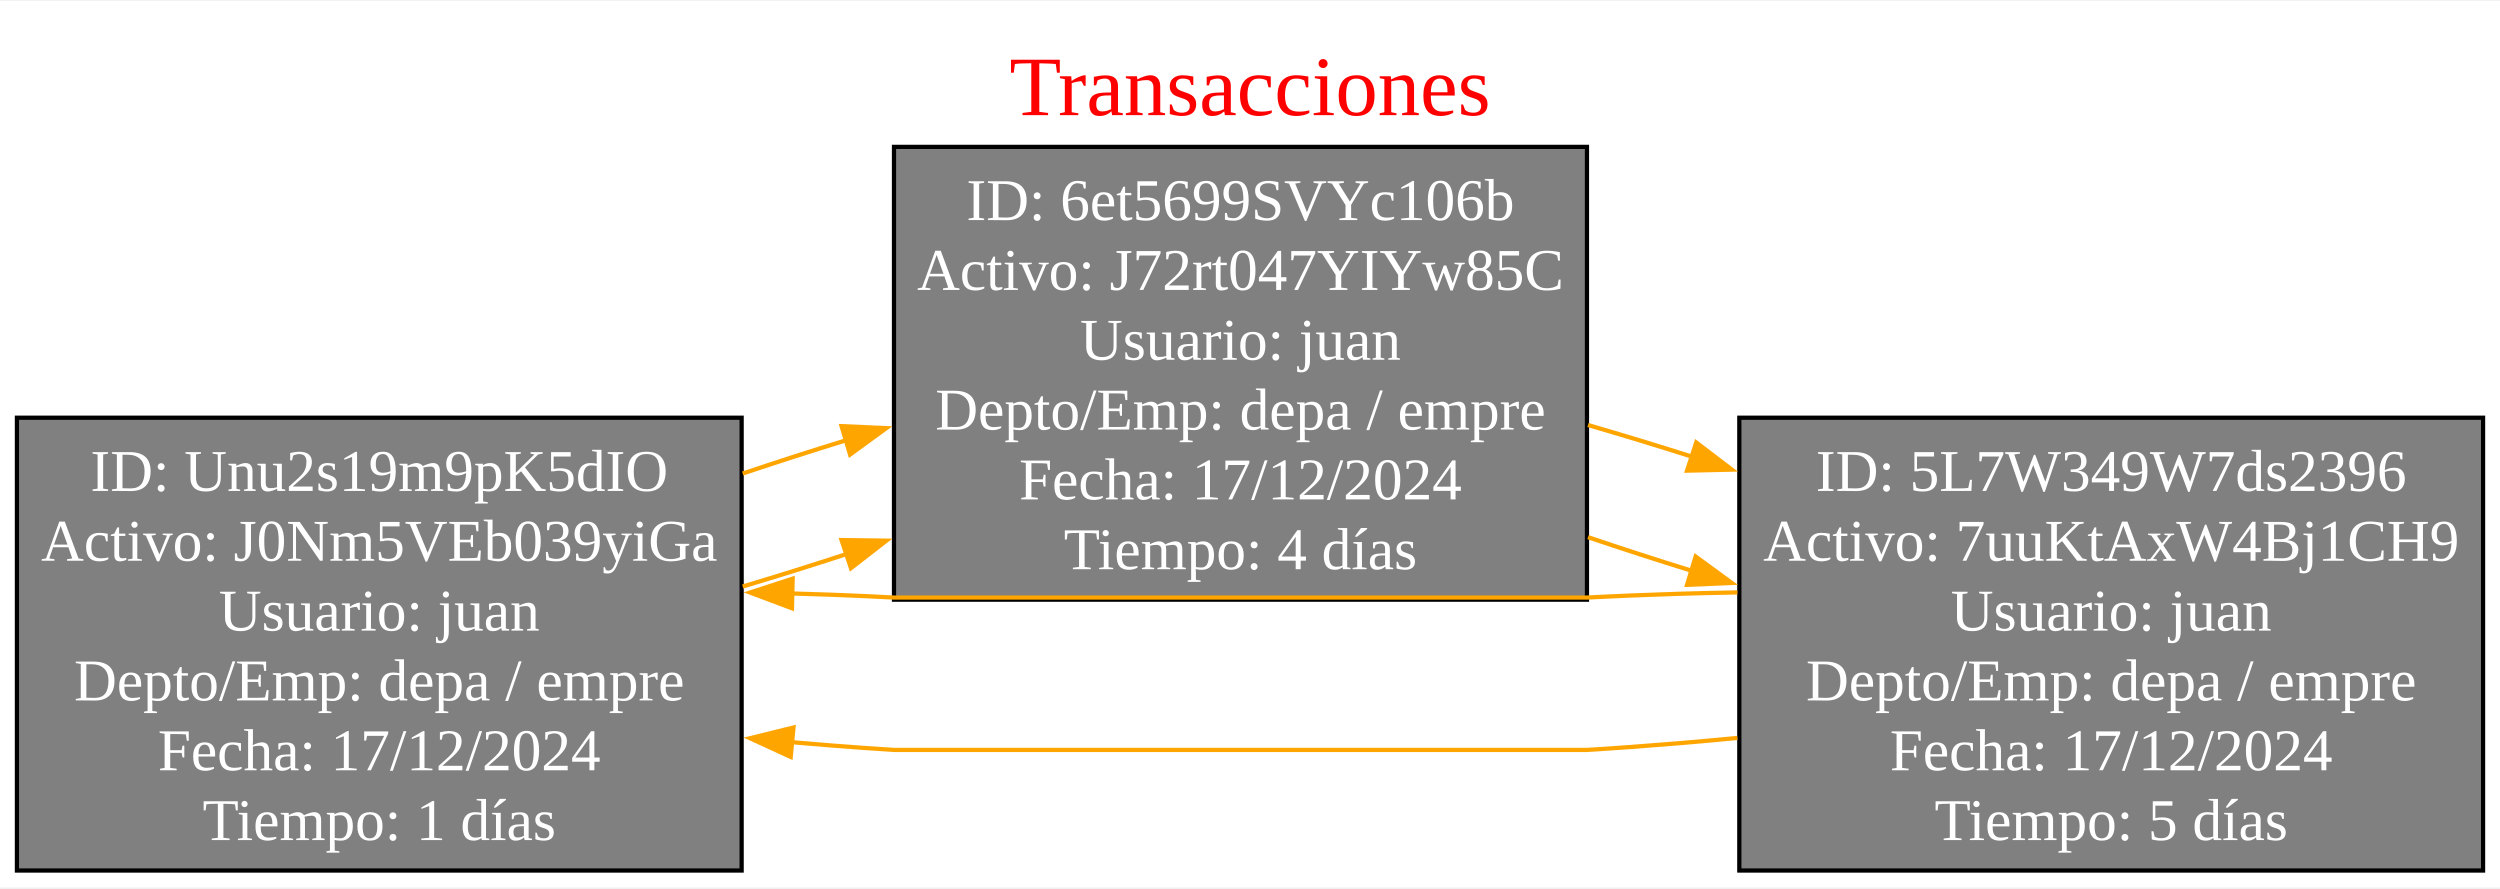
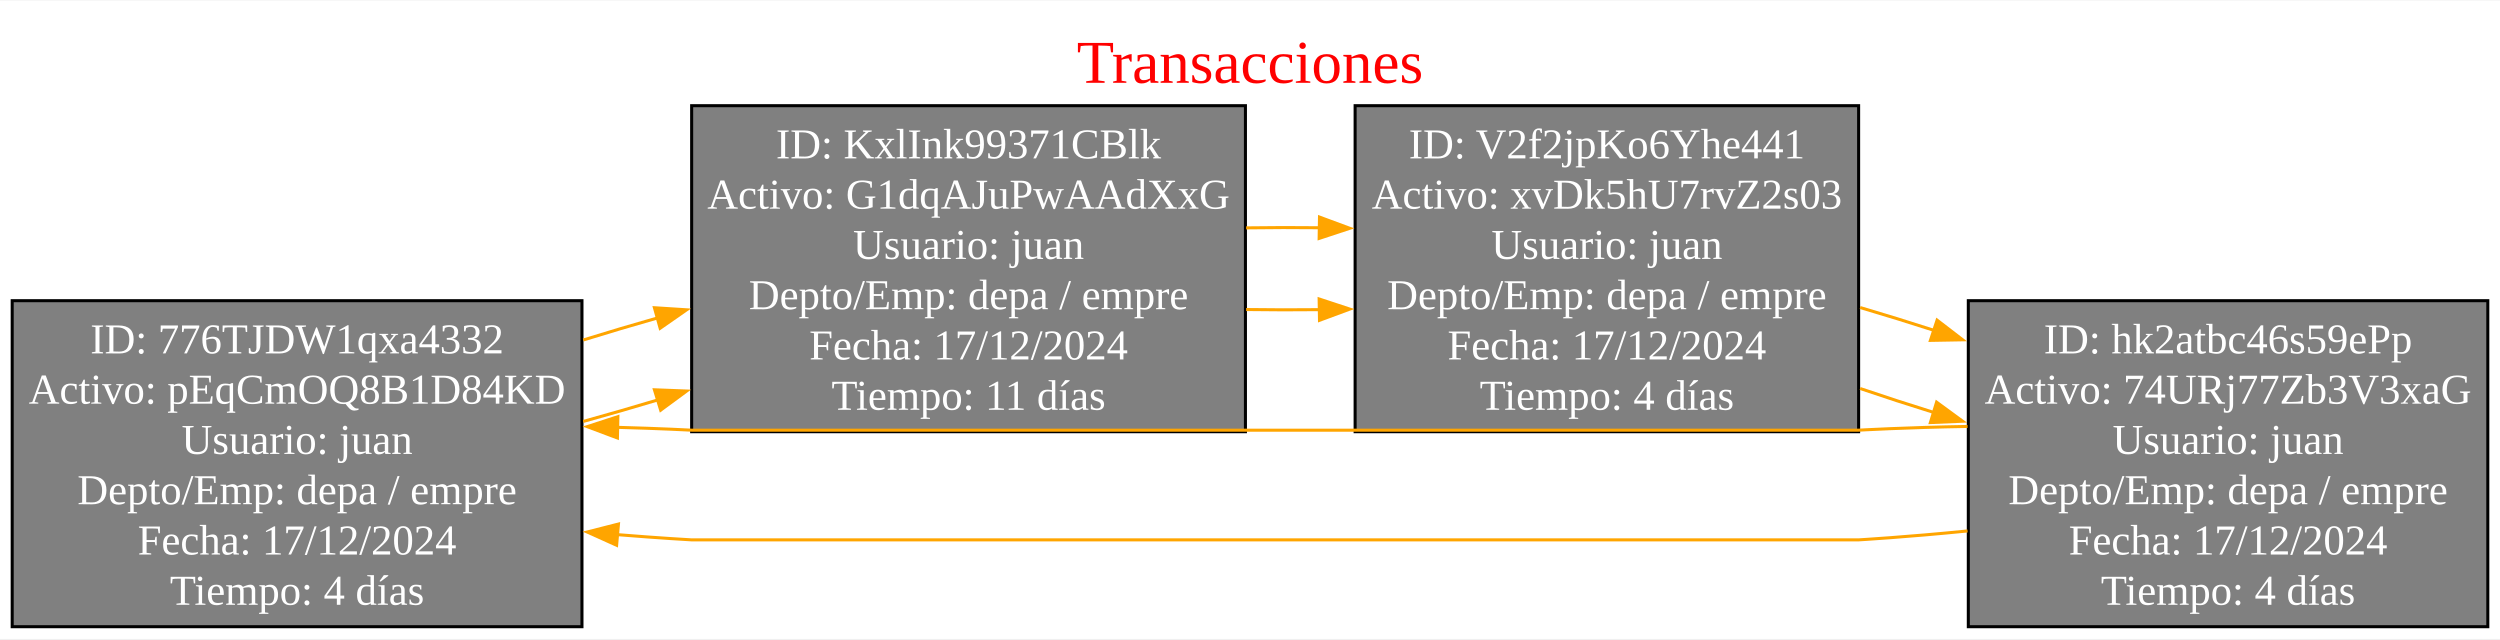
- <svg xmlns="http://www.w3.org/2000/svg" width="591pt" height="210pt" viewBox="0.00 0.00 590.75 209.50">
+ <svg xmlns="http://www.w3.org/2000/svg" width="821pt" height="210pt" viewBox="0.00 0.00 820.50 209.50">
  <g id="graph0" class="graph" transform="scale(1 1) rotate(0) translate(4 205.5)">
-     <polygon fill="white" stroke="none" points="-4,4 -4,-205.5 586.75,-205.5 586.75,4 -4,4" />
-     <text text-anchor="middle" x="291.38" y="-178.5" font-family="Times New Roman,serif" font-size="20.00" fill="red">Transacciones</text>
+     <polygon fill="white" stroke="none" points="-4,4 -4,-205.5 816.5,-205.5 816.5,4 -4,4" />
+     <text text-anchor="middle" x="406.25" y="-178.5" font-family="Times New Roman,serif" font-size="20.00" fill="red">Transacciones</text>
    <g id="node1" class="node">
-       <polygon fill="gray" stroke="black" points="171.25,-107 0,-107 0,0 171.25,0 171.25,-107" />
-       <text text-anchor="middle" x="85.62" y="-89.7" font-family="Times New Roman,serif" font-size="14.00" fill="white">ID: Unu2s19m9pK5dIO</text>
-       <text text-anchor="middle" x="85.62" y="-73.2" font-family="Times New Roman,serif" font-size="14.00" fill="white">Activo: J0Nm5VEb039yiGa</text>
-       <text text-anchor="middle" x="85.62" y="-56.7" font-family="Times New Roman,serif" font-size="14.00" fill="white">Usuario: juan</text>
-       <text text-anchor="middle" x="85.62" y="-40.2" font-family="Times New Roman,serif" font-size="14.00" fill="white">Depto/Emp: depa / empre</text>
-       <text text-anchor="middle" x="85.62" y="-23.7" font-family="Times New Roman,serif" font-size="14.00" fill="white">Fecha: 17/12/2024</text>
-       <text text-anchor="middle" x="85.62" y="-7.2" font-family="Times New Roman,serif" font-size="14.00" fill="white">Tiempo: 1 días</text>
+       <polygon fill="gray" stroke="black" points="187,-107 0,-107 0,0 187,0 187,-107" />
+       <text text-anchor="middle" x="93.5" y="-89.7" font-family="Times New Roman,serif" font-size="14.00" fill="white">ID: 776TJDW1qxa4332</text>
+       <text text-anchor="middle" x="93.5" y="-73.2" font-family="Times New Roman,serif" font-size="14.00" fill="white">Activo: pEqCmOQ8B1D84KD</text>
+       <text text-anchor="middle" x="93.5" y="-56.7" font-family="Times New Roman,serif" font-size="14.00" fill="white">Usuario: juan</text>
+       <text text-anchor="middle" x="93.5" y="-40.2" font-family="Times New Roman,serif" font-size="14.00" fill="white">Depto/Emp: depa / empre</text>
+       <text text-anchor="middle" x="93.5" y="-23.7" font-family="Times New Roman,serif" font-size="14.00" fill="white">Fecha: 17/12/2024</text>
+       <text text-anchor="middle" x="93.5" y="-7.2" font-family="Times New Roman,serif" font-size="14.00" fill="white">Tiempo: 4 días</text>
    </g>
    <g id="node2" class="node">
-       <polygon fill="gray" stroke="black" points="371,-171 207.25,-171 207.25,-64 371,-64 371,-171" />
-       <text text-anchor="middle" x="289.12" y="-153.7" font-family="Times New Roman,serif" font-size="14.00" fill="white">ID: 6et5699SVYc106b</text>
-       <text text-anchor="middle" x="289.12" y="-137.2" font-family="Times New Roman,serif" font-size="14.00" fill="white">Activo: J72rt047YIYw85C</text>
-       <text text-anchor="middle" x="289.12" y="-120.7" font-family="Times New Roman,serif" font-size="14.00" fill="white">Usuario: juan</text>
-       <text text-anchor="middle" x="289.12" y="-104.2" font-family="Times New Roman,serif" font-size="14.00" fill="white">Depto/Emp: depa / empre</text>
-       <text text-anchor="middle" x="289.12" y="-87.7" font-family="Times New Roman,serif" font-size="14.00" fill="white">Fecha: 17/12/2024</text>
-       <text text-anchor="middle" x="289.12" y="-71.2" font-family="Times New Roman,serif" font-size="14.00" fill="white">Tiempo: 4 días</text>
+       <polygon fill="gray" stroke="black" points="404.75,-171 223,-171 223,-64 404.75,-64 404.75,-171" />
+       <text text-anchor="middle" x="313.88" y="-153.7" font-family="Times New Roman,serif" font-size="14.00" fill="white">ID: KxlInk99371CBlk</text>
+       <text text-anchor="middle" x="313.88" y="-137.2" font-family="Times New Roman,serif" font-size="14.00" fill="white">Activo: G1dqAJuPwAAdXxG</text>
+       <text text-anchor="middle" x="313.88" y="-120.7" font-family="Times New Roman,serif" font-size="14.00" fill="white">Usuario: juan</text>
+       <text text-anchor="middle" x="313.88" y="-104.2" font-family="Times New Roman,serif" font-size="14.00" fill="white">Depto/Emp: depa / empre</text>
+       <text text-anchor="middle" x="313.88" y="-87.7" font-family="Times New Roman,serif" font-size="14.00" fill="white">Fecha: 17/12/2024</text>
+       <text text-anchor="middle" x="313.88" y="-71.2" font-family="Times New Roman,serif" font-size="14.00" fill="white">Tiempo: 11 días</text>
    </g>
    <g id="edge1" class="edge">
-       <path fill="none" stroke="orange" d="M171.5,-67.11C179.65,-69.54 187.94,-72.14 196.16,-74.83" />
-       <polygon fill="orange" stroke="orange" points="194.86,-78.09 205.46,-77.95 197.08,-71.45 194.86,-78.09" />
+       <path fill="none" stroke="orange" d="M187.43,-67.37C195.58,-69.62 203.86,-72.02 212.07,-74.49" />
+       <polygon fill="orange" stroke="orange" points="210.78,-77.76 221.36,-77.35 212.83,-71.07 210.78,-77.76" />
+     </g>
+     <g id="node4" class="node">
+       <polygon fill="gray" stroke="black" points="812.5,-107 642,-107 642,0 812.5,0 812.5,-107" />
+       <text text-anchor="middle" x="727.25" y="-89.7" font-family="Times New Roman,serif" font-size="14.00" fill="white">ID: hk2atbc46s59ePp</text>
+       <text text-anchor="middle" x="727.25" y="-73.2" font-family="Times New Roman,serif" font-size="14.00" fill="white">Activo: 74URj77Zb3V3xaG</text>
+       <text text-anchor="middle" x="727.25" y="-56.7" font-family="Times New Roman,serif" font-size="14.00" fill="white">Usuario: juan</text>
+       <text text-anchor="middle" x="727.25" y="-40.2" font-family="Times New Roman,serif" font-size="14.00" fill="white">Depto/Emp: depa / empre</text>
+       <text text-anchor="middle" x="727.25" y="-23.7" font-family="Times New Roman,serif" font-size="14.00" fill="white">Fecha: 17/12/2024</text>
+       <text text-anchor="middle" x="727.25" y="-7.2" font-family="Times New Roman,serif" font-size="14.00" fill="white">Tiempo: 4 días</text>
+     </g>
+     <g id="edge2" class="edge">
+       <path fill="none" stroke="orange" d="M198.46,-30.23C212.94,-29.05 223,-28.5 223,-28.5 223,-28.5 606,-28.5 606,-28.5 606,-28.5 621.7,-29.41 641.75,-31.43" />
+       <polygon fill="orange" stroke="orange" points="198.37,-26.73 188.71,-31.08 198.98,-33.7 198.37,-26.73" />
+     </g>
+     <g id="edge4" class="edge">
+       <path fill="none" stroke="orange" d="M211.79,-101.34C203.67,-99.03 195.49,-96.6 187.43,-94.1" />
+       <polygon fill="orange" stroke="orange" points="210.78,-104.69 221.35,-104.01 212.66,-97.95 210.78,-104.69" />
    </g>
    <g id="node3" class="node">
-       <polygon fill="gray" stroke="black" points="582.75,-107 407,-107 407,0 582.75,0 582.75,-107" />
-       <text text-anchor="middle" x="494.88" y="-89.7" font-family="Times New Roman,serif" font-size="14.00" fill="white">ID: 5L7W349W7ds2396</text>
-       <text text-anchor="middle" x="494.88" y="-73.2" font-family="Times New Roman,serif" font-size="14.00" fill="white">Activo: 7uuKtAxW4Bj1CH9</text>
-       <text text-anchor="middle" x="494.88" y="-56.7" font-family="Times New Roman,serif" font-size="14.00" fill="white">Usuario: juan</text>
-       <text text-anchor="middle" x="494.88" y="-40.2" font-family="Times New Roman,serif" font-size="14.00" fill="white">Depto/Emp: depa / empre</text>
-       <text text-anchor="middle" x="494.88" y="-23.7" font-family="Times New Roman,serif" font-size="14.00" fill="white">Fecha: 17/12/2024</text>
-       <text text-anchor="middle" x="494.88" y="-7.2" font-family="Times New Roman,serif" font-size="14.00" fill="white">Tiempo: 5 días</text>
-     </g>
-     <g id="edge2" class="edge">
-       <path fill="none" stroke="orange" d="M182.82,-30.35C197.16,-29.09 207.25,-28.5 207.25,-28.5 207.25,-28.5 371,-28.5 371,-28.5 371,-28.5 386.53,-29.38 406.54,-31.33" />
-       <polygon fill="orange" stroke="orange" points="182.85,-26.84 173.22,-31.26 183.5,-33.8 182.85,-26.84" />
-     </g>
-     <g id="edge4" class="edge">
-       <path fill="none" stroke="orange" d="M195.88,-101.66C187.75,-99.16 179.56,-96.52 171.5,-93.81" />
-       <polygon fill="orange" stroke="orange" points="194.86,-105.01 205.44,-104.54 196.87,-98.3 194.86,-105.01" />
+       <polygon fill="gray" stroke="black" points="606,-171 440.75,-171 440.75,-64 606,-64 606,-171" />
+       <text text-anchor="middle" x="523.38" y="-153.7" font-family="Times New Roman,serif" font-size="14.00" fill="white">ID: V2f2jpKo6Yhe441</text>
+       <text text-anchor="middle" x="523.38" y="-137.2" font-family="Times New Roman,serif" font-size="14.00" fill="white">Activo: xvDk5hU7rvZ2s03</text>
+       <text text-anchor="middle" x="523.38" y="-120.7" font-family="Times New Roman,serif" font-size="14.00" fill="white">Usuario: juan</text>
+       <text text-anchor="middle" x="523.38" y="-104.2" font-family="Times New Roman,serif" font-size="14.00" fill="white">Depto/Emp: depa / empre</text>
+       <text text-anchor="middle" x="523.38" y="-87.7" font-family="Times New Roman,serif" font-size="14.00" fill="white">Fecha: 17/12/2024</text>
+       <text text-anchor="middle" x="523.38" y="-71.2" font-family="Times New Roman,serif" font-size="14.00" fill="white">Tiempo: 4 días</text>
    </g>
    <g id="edge3" class="edge">
-       <path fill="none" stroke="orange" d="M371.24,-78.77C379.34,-76.03 387.62,-73.35 395.88,-70.79" />
-       <polygon fill="orange" stroke="orange" points="396.68,-74.2 405.24,-67.95 394.65,-67.51 396.68,-74.2" />
+       <path fill="none" stroke="orange" d="M404.98,-104.1C413.01,-103.98 421.15,-103.97 429.2,-104.06" />
+       <polygon fill="orange" stroke="orange" points="428.94,-107.56 439,-104.24 429.06,-100.56 428.94,-107.56" />
+     </g>
+     <g id="edge6" class="edge">
+       <path fill="none" stroke="orange" d="M429.2,-130.94C421.15,-131.03 413.01,-131.02 404.98,-130.9" />
+       <polygon fill="orange" stroke="orange" points="429.06,-134.44 439,-130.76 428.94,-127.44 429.06,-134.44" />
    </g>
    <g id="edge5" class="edge">
-       <path fill="none" stroke="orange" d="M406.54,-65.72C386.53,-65.38 371,-64.5 371,-64.5 371,-64.5 207.25,-64.5 207.25,-64.5 207.25,-64.5 197.16,-65.09 182.82,-65.48" />
-       <polygon fill="orange" stroke="orange" points="183.14,-61.97 173.22,-65.69 183.3,-68.97 183.14,-61.97" />
+       <path fill="none" stroke="orange" d="M606.49,-78.18C614.44,-75.48 622.56,-72.84 630.63,-70.33" />
+       <polygon fill="orange" stroke="orange" points="631.59,-73.7 640.14,-67.44 629.55,-67 631.59,-73.7" />
    </g>
-     <g id="edge6" class="edge">
-       <path fill="none" stroke="orange" d="M395.88,-97.77C387.62,-100.4 379.34,-102.92 371.24,-105.27" />
-       <polygon fill="orange" stroke="orange" points="396.82,-101.15 405.25,-94.73 394.65,-94.49 396.82,-101.15" />
+     <g id="edge7" class="edge">
+       <path fill="none" stroke="orange" d="M641.75,-65.73C621.7,-65.41 606,-64.5 606,-64.5 606,-64.5 223,-64.5 223,-64.5 223,-64.5 212.94,-65.05 198.46,-65.44" />
+       <polygon fill="orange" stroke="orange" points="198.64,-61.94 188.72,-65.66 198.79,-68.94 198.64,-61.94" />
+     </g>
+     <g id="edge8" class="edge">
+       <path fill="none" stroke="orange" d="M630.9,-97.21C622.74,-99.85 614.53,-102.39 606.49,-104.76" />
+       <polygon fill="orange" stroke="orange" points="631.75,-100.62 640.15,-94.16 629.56,-93.97 631.75,-100.62" />
    </g>
  </g>
</svg>
